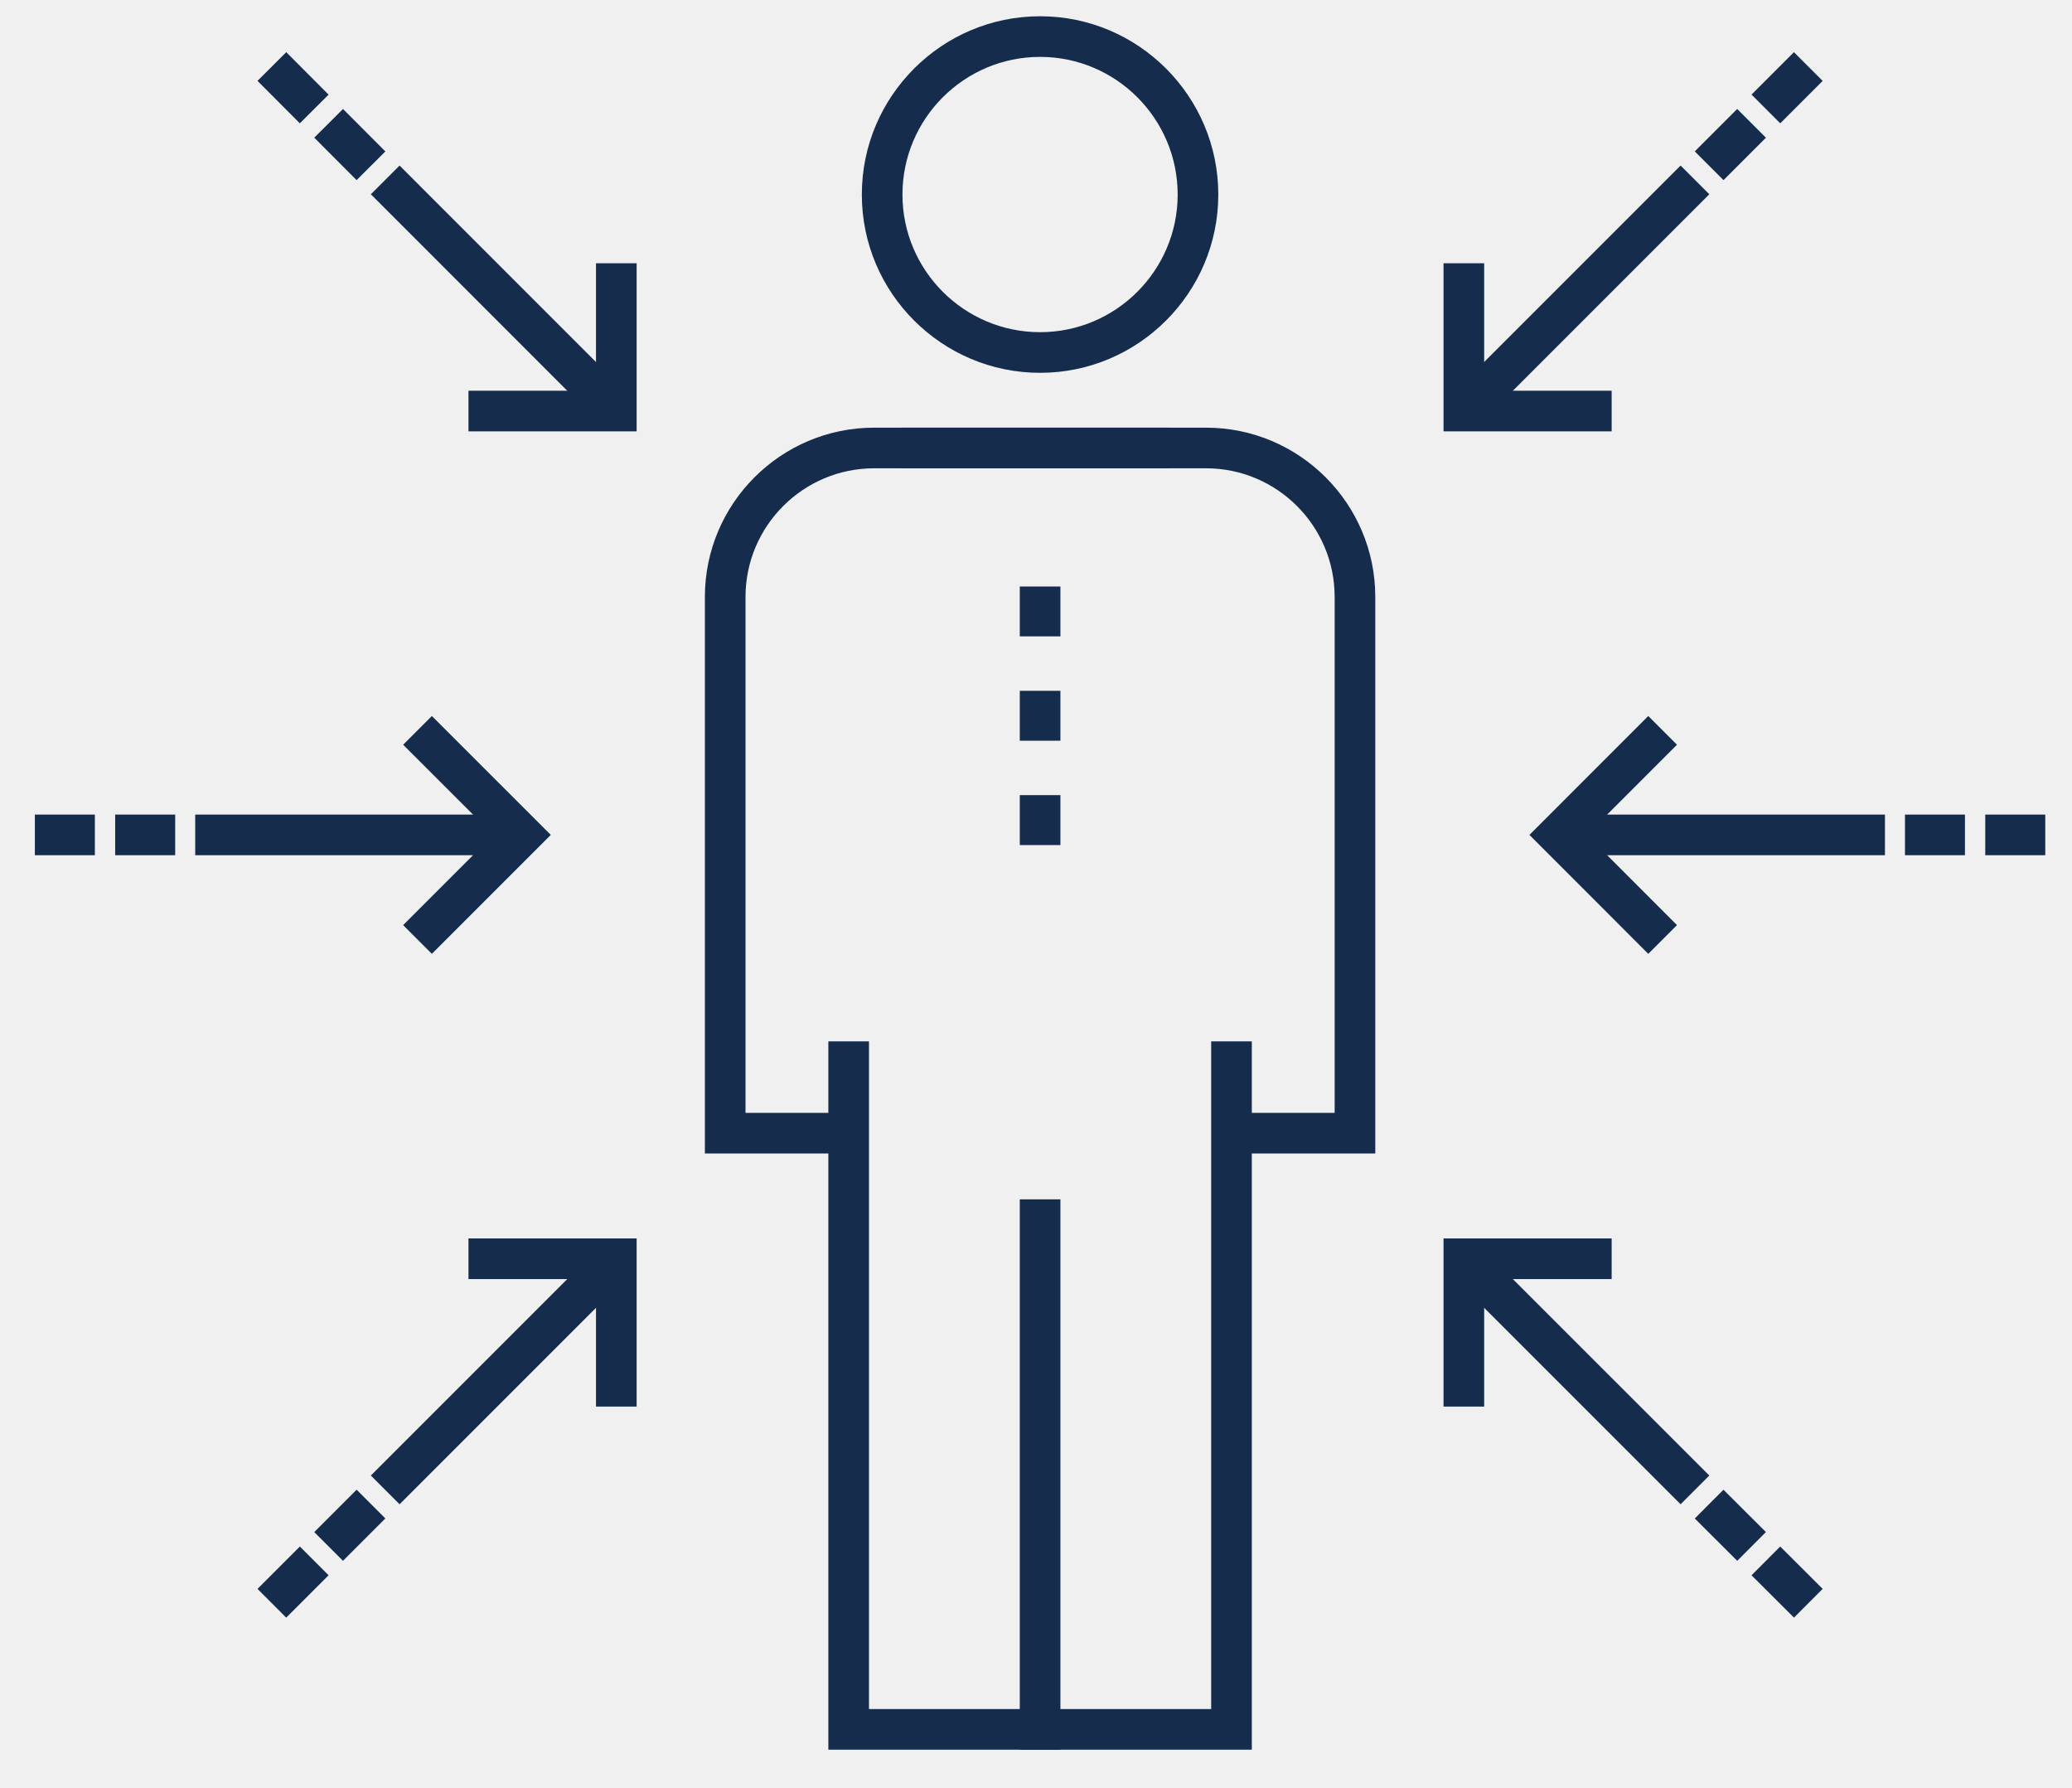
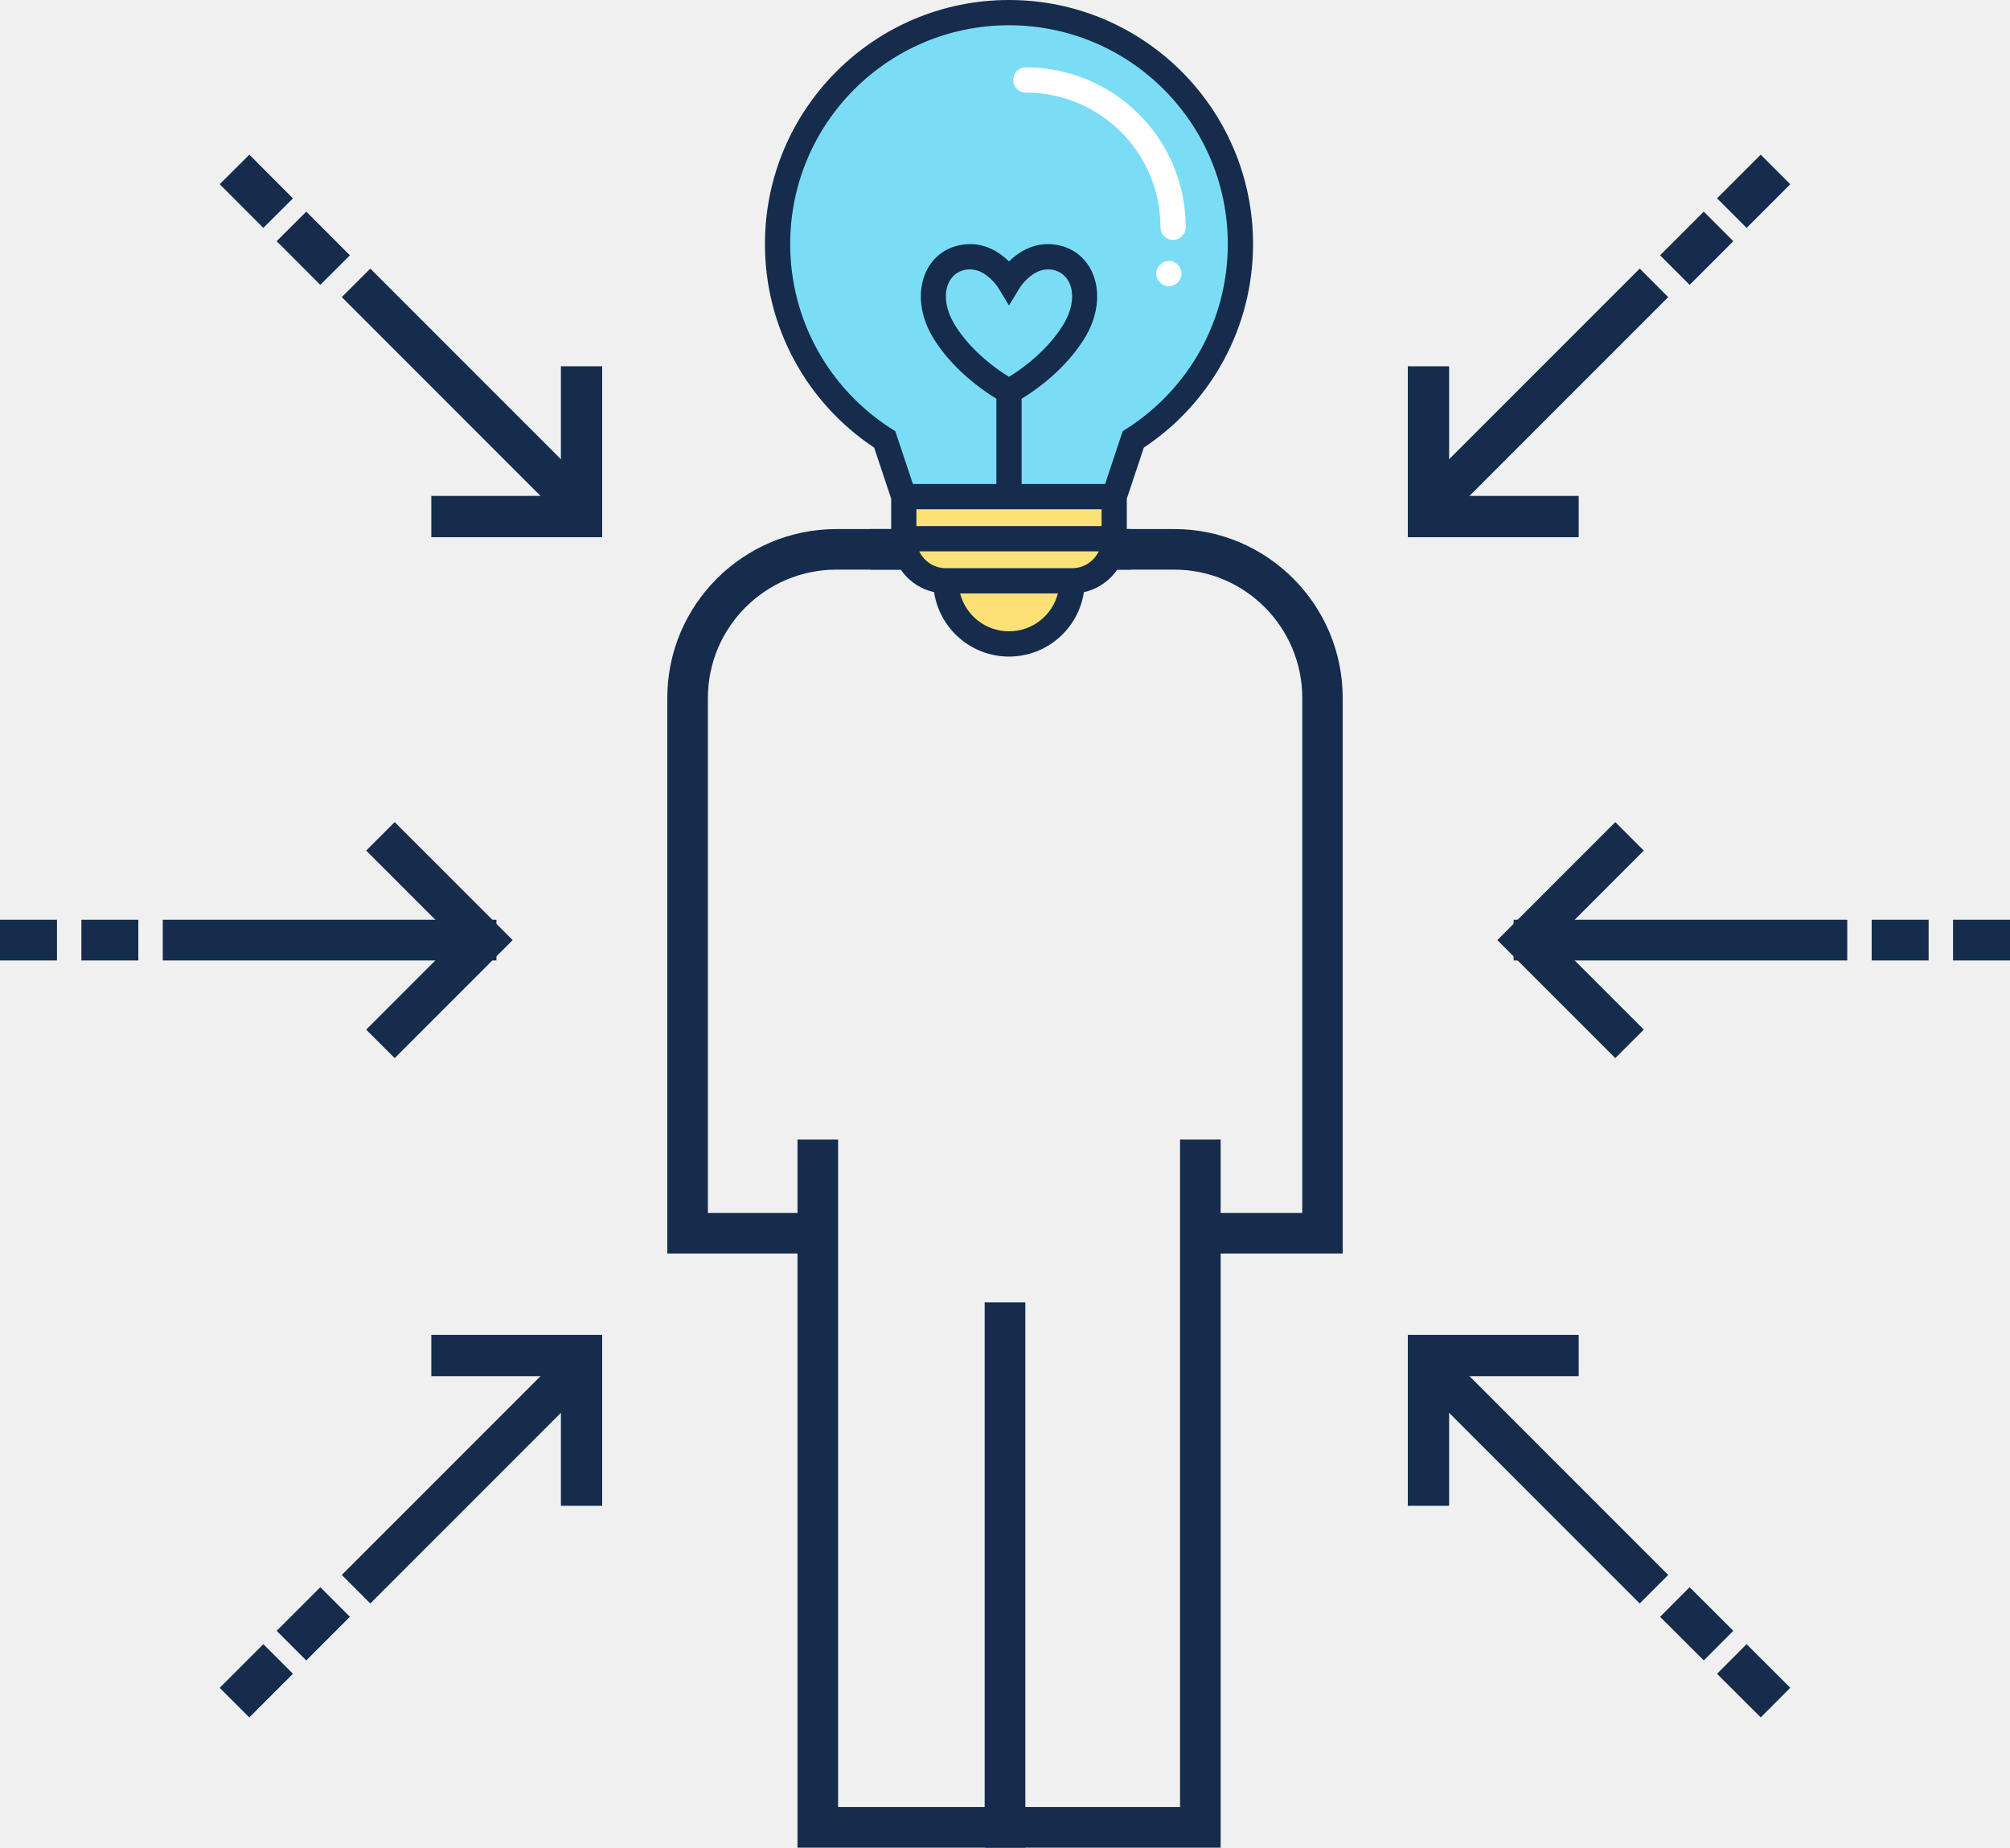
- <svg xmlns="http://www.w3.org/2000/svg" width="51px" height="44px" viewBox="0 0 51 44" version="1.1">
+ <svg xmlns="http://www.w3.org/2000/svg" width="247px" height="227px" viewBox="0 0 247 227" version="1.1">
  <g id="Page-1" stroke="none" stroke-width="1" fill="none" fill-rule="evenodd">
-     <g id="user" fill="#152C4D">
-       <polyline id="Fill-312" points="30.812 43.06 20.389 43.06 20.389 25.628 21.389 25.628 21.389 42.06 29.812 42.06 29.812 25.628 30.812 25.628 30.812 43.06" />
-       <polygon id="Fill-313" points="25.101 43.06 26.101 43.06 26.101 29.516 25.101 29.516" />
-       <path d="M21.05,28.387 L17.35,28.387 L17.35,14.69 C17.35,12.394 19.218,10.525 21.515,10.525 L28.774,10.525 L28.774,11.525 L21.515,11.525 C19.77,11.525 18.35,12.945 18.35,14.69 L18.35,27.387 L21.05,27.387 L21.05,28.387" id="Fill-314" />
-       <path d="M33.851,28.387 L30.15,28.387 L30.15,27.387 L32.851,27.387 L32.851,14.69 C32.851,12.945 31.432,11.525 29.687,11.525 L22.18,11.525 L22.18,10.525 L29.687,10.525 C31.982,10.525 33.851,12.394 33.851,14.69 L33.851,28.387" id="Fill-315" />
-       <path d="M25.601,1.4 C23.732,1.4 22.213,2.92 22.213,4.788 C22.213,6.655 23.732,8.175 25.601,8.175 C27.468,8.175 28.987,6.655 28.987,4.788 C28.987,2.92 27.468,1.4 25.601,1.4 Z M25.601,9.175 C23.182,9.175 21.213,7.207 21.213,4.788 C21.213,2.369 23.182,0.4 25.601,0.4 C28.02,0.4 29.987,2.369 29.987,4.788 C29.987,7.207 28.02,9.175 25.601,9.175 Z" id="Fill-316" />
-       <polygon id="Fill-317" points="25.101 15.661 26.101 15.661 26.101 14.434 25.101 14.434" />
-       <polygon id="Fill-318" points="25.101 18.229 26.101 18.229 26.101 17.001 25.101 17.001" />
-       <polygon id="Fill-319" points="25.101 20.797 26.101 20.797 26.101 19.568 25.101 19.568" />
-       <polyline id="Fill-320" points="40.57 23.474 37.645 20.547 40.57 17.621 41.277 18.328 39.059 20.547 41.277 22.767 40.57 23.474" />
-       <polygon id="Fill-321" points="38.263 21.047 46.396 21.047 46.396 20.047 38.263 20.047" />
-       <polygon id="Fill-322" points="48.865 21.047 50.342 21.047 50.342 20.047 48.865 20.047" />
-       <polygon id="Fill-323" points="46.889 21.047 48.365 21.047 48.365 20.047 46.889 20.047" />
-       <polyline id="Fill-324" points="10.63 23.474 9.923 22.767 12.143 20.547 9.923 18.328 10.63 17.621 13.557 20.547 10.63 23.474" />
-       <polygon id="Fill-325" points="4.805 21.047 12.938 21.047 12.938 20.047 4.805 20.047" />
-       <polygon id="Fill-326" points="0.858 21.047 2.335 21.047 2.335 20.047 0.858 20.047" />
-       <polygon id="Fill-327" points="2.835 21.047 4.312 21.047 4.312 20.047 2.835 20.047" />
-       <polyline id="Fill-328" points="39.669 10.616 35.531 10.616 35.531 6.479 36.531 6.479 36.531 9.616 39.669 9.616 39.669 10.616" />
-       <polyline id="Fill-329" points="36.322 10.532 35.615 9.825 41.366 4.074 42.073 4.781 36.322 10.532" />
-       <polyline id="Fill-330" points="43.819 3.035 43.112 2.328 44.156 1.284 44.863 1.991 43.819 3.035" />
-       <polyline id="Fill-331" points="42.422 4.433 41.715 3.726 42.759 2.682 43.466 3.389 42.422 4.433" />
-       <polyline id="Fill-332" points="15.67 34.616 14.67 34.616 14.67 31.478 11.531 31.478 11.531 30.478 15.67 30.478 15.67 34.616" />
-       <polyline id="Fill-333" points="9.835 37.02 9.128 36.313 14.878 30.563 15.585 31.27 9.835 37.02" />
-       <polyline id="Fill-334" points="7.045 39.81 6.338 39.103 7.381 38.06 8.088 38.767 7.045 39.81" />
-       <polyline id="Fill-335" points="8.442 38.412 7.735 37.705 8.778 36.662 9.485 37.369 8.442 38.412" />
-       <polyline id="Fill-336" points="15.67 10.616 11.531 10.616 11.531 9.616 14.67 9.616 14.67 6.479 15.67 6.479 15.67 10.616" />
-       <polyline id="Fill-337" points="14.878 10.532 9.128 4.781 9.835 4.074 15.585 9.825 14.878 10.532" />
-       <polyline id="Fill-338" points="7.38 3.035 6.338 1.99 7.046 1.284 8.088 2.329 7.38 3.035" />
-       <polyline id="Fill-339" points="8.777 4.433 7.735 3.388 8.443 2.682 9.485 3.727 8.777 4.433" />
-       <polyline id="Fill-340" points="36.531 34.616 35.531 34.616 35.531 30.478 39.669 30.478 39.669 31.478 36.531 31.478 36.531 34.616" />
-       <polyline id="Fill-341" points="41.366 37.02 35.615 31.27 36.322 30.563 42.073 36.313 41.366 37.02" />
-       <polyline id="Fill-342" points="44.157 39.81 43.112 38.768 43.818 38.06 44.863 39.102 44.157 39.81" />
-       <polyline id="Fill-343" points="42.76 38.412 41.715 37.37 42.421 36.662 43.466 37.704 42.76 38.412" />
+     <g id="user">
+       <g id="Group">
+         <g id="user" transform="translate(0, 19)" fill="#152C4D">
+           <polyline id="Fill-312" points="150 208 98 208 98 121 102.989 121 102.989 203.009 145.011 203.009 145.011 121 150 121 150 208" />
+           <polygon id="Fill-313" points="121 208 126 208 126 141 121 141" />
+           <path d="M100.461,135 L82,135 L82,66.753 C82,55.313 91.32,46 102.781,46 L139,46 L139,50.983 L102.781,50.983 C94.075,50.983 86.989,58.058 86.989,66.753 L86.989,130.017 L100.461,130.017 L100.461,135" id="Fill-314" />
+           <path d="M165,135 L146.608,135 L146.608,130.017 L160.03,130.017 L160.03,66.753 C160.03,58.058 152.979,50.983 144.307,50.983 L107,50.983 L107,46 L144.307,46 C155.712,46 165,55.313 165,66.753 L165,135" id="Fill-315" />
+           <polyline id="Fill-320" points="198.496 111 184 96.498 198.496 82 202 85.503 191.008 96.498 202 107.497 198.496 111" />
+           <polygon id="Fill-321" points="186 99 227 99 227 94 186 94" />
+           <polygon id="Fill-322" points="240 99 247 99 247 94 240 94" />
+           <polygon id="Fill-323" points="230 99 237 99 237 94 230 94" />
+           <polyline id="Fill-324" points="48.502 111 45 107.497 55.996 96.498 45 85.503 48.502 82 63 96.498 48.502 111" />
+           <polygon id="Fill-325" points="20 99 61 99 61 94 20 94" />
+           <polygon id="Fill-326" points="0 99 7 99 7 94 0 94" />
+           <polygon id="Fill-327" points="10 99 17 99 17 94 10 94" />
+           <polyline id="Fill-328" points="194 47 173 47 173 26 178.075 26 178.075 41.924 194 41.924 194 47" />
+           <polyline id="Fill-329" points="176.503 46 173 42.497 201.497 14 205 17.503 176.503 46" />
+           <polyline id="Fill-330" points="214.634 9 211 5.366 216.366 0 220 3.634 214.634 9" />
+           <polyline id="Fill-331" points="207.634 16 204 12.366 209.366 7 213 10.634 207.634 16" />
+           <polyline id="Fill-332" points="74 166 68.926 166 68.926 150.075 53 150.075 53 145 74 145 74 166" />
+           <polyline id="Fill-333" points="45.504 178 42 174.496 70.496 146 74 149.504 45.504 178" />
+           <polyline id="Fill-334" points="30.636 192 27 188.364 32.364 183 36 186.636 30.636 192" />
+           <polyline id="Fill-335" points="37.636 185 34 181.364 39.364 176 43 179.636 37.636 185" />
+           <polyline id="Fill-336" points="74 47 53 47 53 41.924 68.926 41.924 68.926 26 74 26 74 47" />
+           <polyline id="Fill-337" points="70.496 46 42 17.503 45.504 14 74 42.497 70.496 46" />
+           <polyline id="Fill-338" points="32.359 9 27 3.629 30.641 0 36 5.371 32.359 9" />
+           <polyline id="Fill-339" points="39.359 16 34 10.629 37.641 7 43 12.371 39.359 16" />
+           <polyline id="Fill-340" points="178.075 166 173 166 173 145 194 145 194 150.075 178.075 150.075 178.075 166" />
+           <polyline id="Fill-341" points="201.497 178 173 149.504 176.503 146 205 174.496 201.497 178" />
+           <polyline id="Fill-342" points="216.371 192 211 186.641 214.629 183 220 188.359 216.371 192" />
+           <polyline id="Fill-343" points="209.371 185 204 179.641 207.629 176 213 181.359 209.371 185" />
+         </g>
+         <g id="h3" transform="translate(94, 0)">
+           <path d="M45.261,53.988 L42.918,61.016 L17.064,61.016 L14.721,53.988 C6.803,48.939 1.551,40.078 1.551,29.991 C1.551,14.284 14.284,1.551 29.991,1.551 C45.698,1.551 58.431,14.284 58.431,29.991 C58.431,40.078 53.179,48.939 45.261,53.988 Z" id="Combined-Shape" fill="#7ADDF5" />
+           <path d="M32.059,11.376 C31.203,11.376 30.508,10.681 30.508,9.825 C30.508,8.968 31.203,8.273 32.059,8.273 C42.911,8.273 51.709,17.071 51.709,27.923 C51.709,28.779 51.014,29.474 50.157,29.474 C49.301,29.474 48.606,28.779 48.606,27.923 C48.606,18.784 41.198,11.376 32.059,11.376 Z M49.64,35.162 C48.783,35.162 48.089,34.467 48.089,33.611 C48.089,32.754 48.783,32.059 49.64,32.059 C50.497,32.059 51.191,32.754 51.191,33.611 C51.191,34.467 50.497,35.162 49.64,35.162 Z" id="Combined-Shape" fill="#FFFFFF" fill-rule="nonzero" />
+           <path d="M31.542,48.992 L31.542,61.016 C31.542,61.873 30.848,62.567 29.991,62.567 C29.134,62.567 28.44,61.873 28.44,61.016 L28.44,48.989 C28.181,48.831 27.887,48.644 27.564,48.429 C26.317,47.596 25.07,46.614 23.903,45.483 C22.697,44.315 21.643,43.052 20.785,41.69 C17.501,36.479 19.434,30.733 24.347,30.049 C26.411,29.762 28.23,30.516 29.749,31.892 C29.832,31.967 29.912,32.042 29.991,32.119 C30.069,32.042 30.15,31.967 30.233,31.892 C31.752,30.516 33.571,29.762 35.635,30.049 C40.548,30.733 42.48,36.479 39.197,41.69 C37.801,43.905 35.92,45.825 33.778,47.458 C32.972,48.071 32.165,48.611 31.542,48.992 Z M31.897,44.99 C33.767,43.565 35.396,41.902 36.572,40.036 C38.742,36.592 37.692,33.468 35.208,33.122 C34.178,32.979 33.212,33.379 32.315,34.192 C32.025,34.454 31.768,34.738 31.549,35.021 C31.424,35.183 31.345,35.3 31.317,35.346 L29.991,37.532 L28.665,35.346 C28.637,35.3 28.558,35.183 28.432,35.021 C28.214,34.738 27.957,34.454 27.667,34.192 C26.769,33.379 25.804,32.979 24.774,33.122 C22.29,33.468 21.24,36.592 23.41,40.036 C24.128,41.175 25.025,42.251 26.061,43.254 C27.085,44.246 28.186,45.114 29.287,45.848 C29.534,46.014 29.77,46.164 29.991,46.299 C30.597,45.927 31.238,45.492 31.897,44.99 Z" id="Combined-Shape" fill="#152C4D" fill-rule="nonzero" />
+           <path d="M29.991,79.114 C34.275,79.114 37.747,75.641 37.747,71.358 C40.601,71.358 42.918,69.043 42.918,66.187 L42.918,61.016 L17.064,61.016 L17.064,66.187 C17.064,69.043 19.378,71.358 22.234,71.358 C22.235,75.641 25.707,79.114 29.991,79.114 Z" id="Combined-Shape" fill="#FCE276" />
+           <path d="M41.367,64.636 L41.367,62.567 L18.615,62.567 L18.615,64.636 L41.367,64.636 Z M41.018,67.738 L18.963,67.738 C19.544,68.961 20.79,69.806 22.234,69.806 L37.748,69.806 C39.19,69.806 40.437,68.961 41.018,67.738 Z M15.513,61.268 L13.421,54.992 C5.114,49.478 0,40.171 0,29.991 C0,13.427 13.427,0 29.991,0 C46.554,0 59.982,13.427 59.982,29.991 C59.982,40.171 54.868,49.478 46.561,54.992 L44.469,61.268 L44.469,66.187 C44.469,69.402 42.21,72.091 39.195,72.753 C38.521,77.231 34.657,80.665 29.991,80.665 C25.325,80.665 21.461,77.232 20.787,72.753 C17.77,72.091 15.513,69.403 15.513,66.187 L15.513,61.268 Z M41.8,59.465 L43.963,52.976 L44.427,52.68 C52.124,47.772 56.879,39.289 56.879,29.991 C56.879,15.141 44.841,3.103 29.991,3.103 C15.141,3.103 3.103,15.141 3.103,29.991 C3.103,39.289 7.858,47.772 15.555,52.68 L16.019,52.976 L18.182,59.465 L41.8,59.465 Z M23.981,72.909 C24.67,75.585 27.1,77.563 29.991,77.563 C32.882,77.563 35.312,75.585 36,72.909 L23.981,72.909 Z" id="Combined-Shape" fill="#152C4D" fill-rule="nonzero" />
+         </g>
+       </g>
    </g>
  </g>
</svg>
